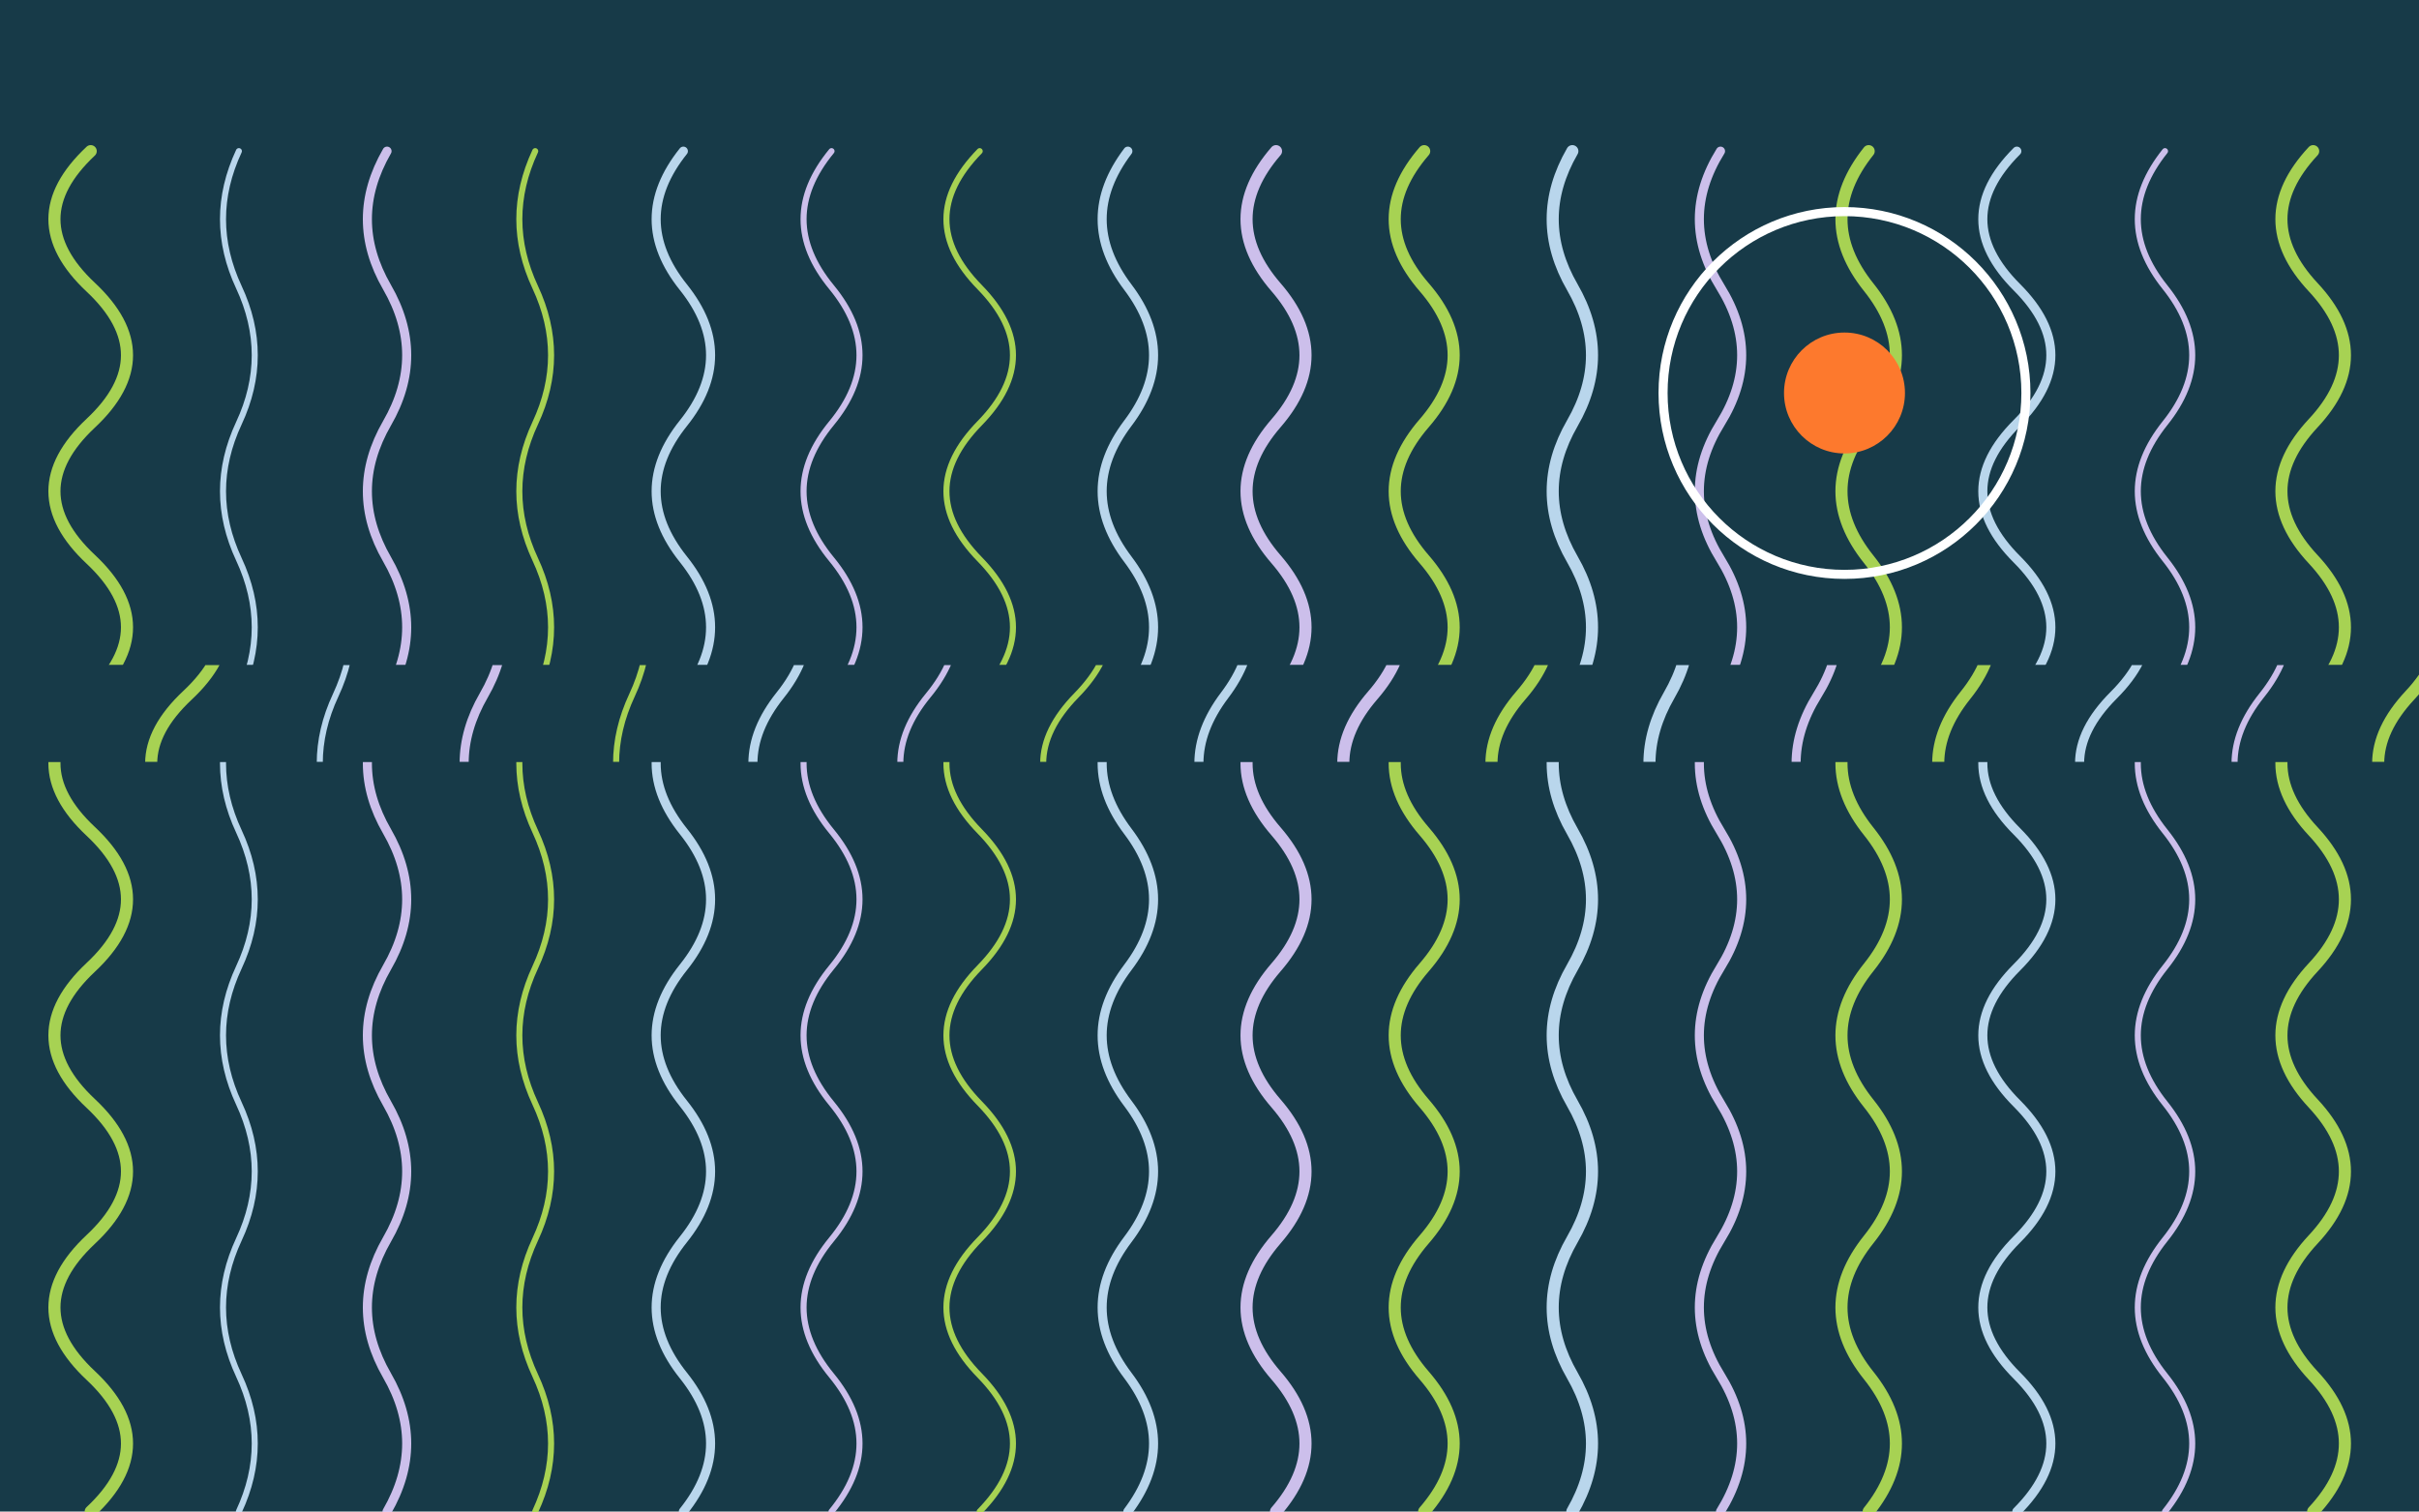
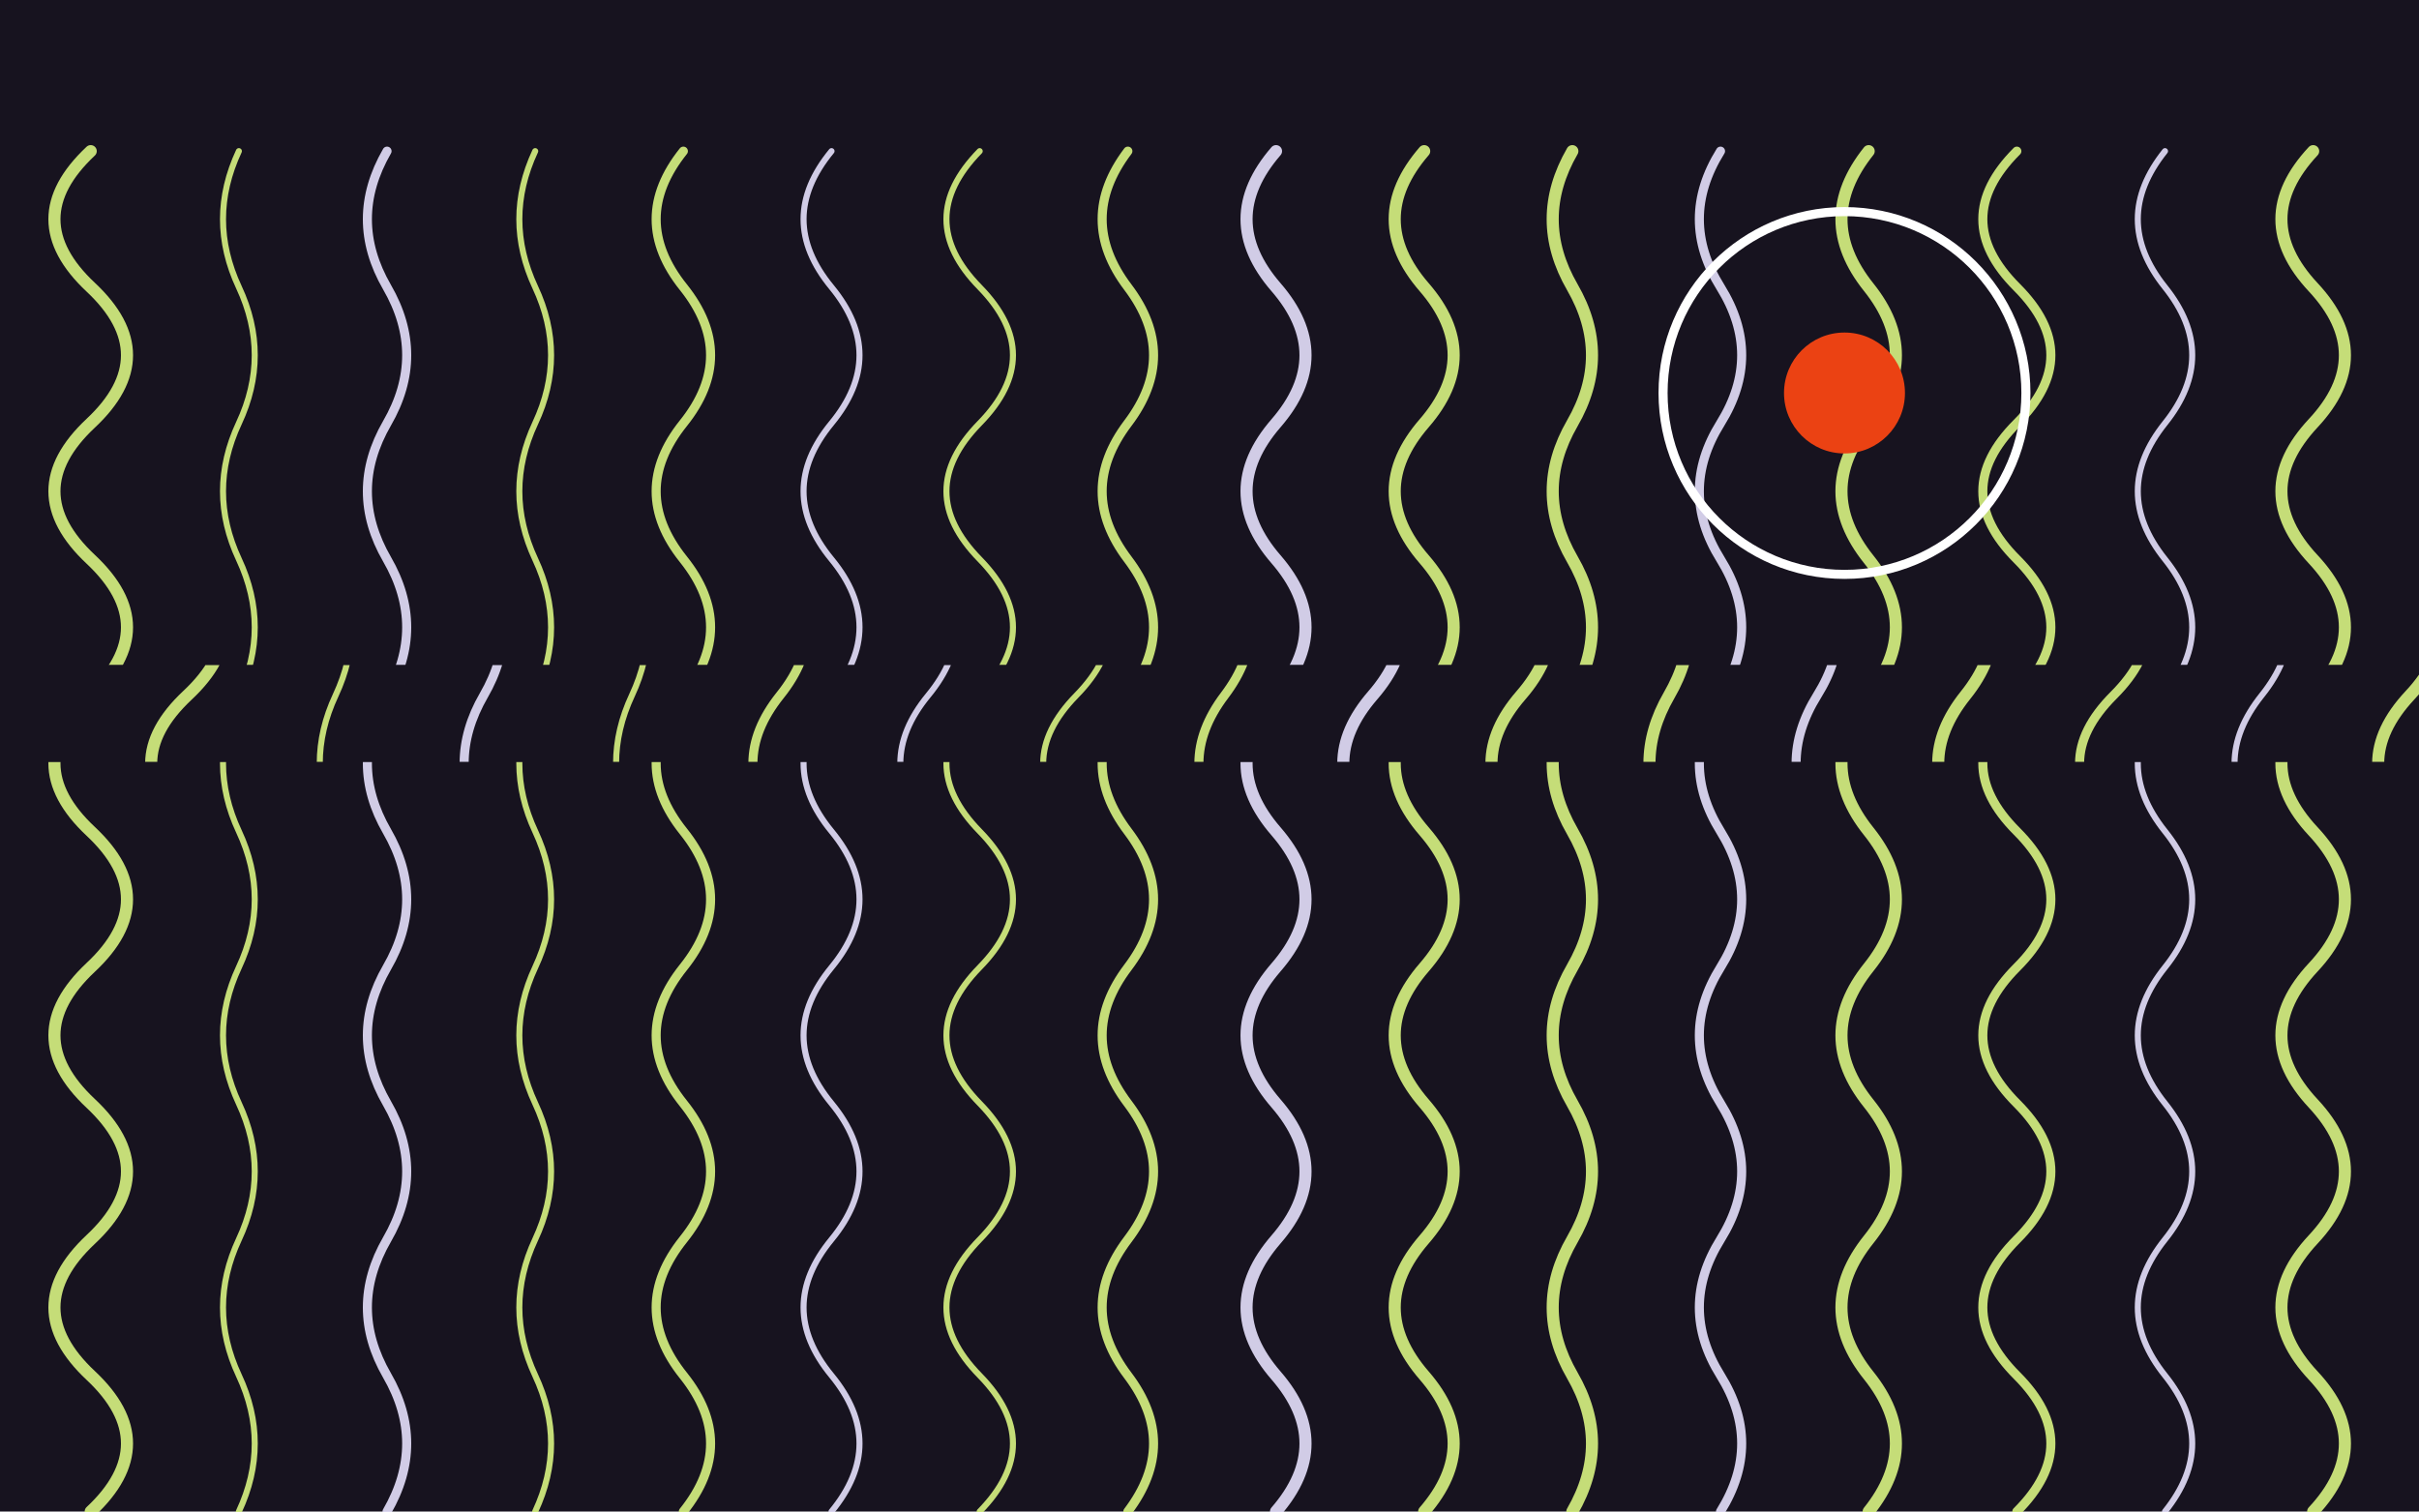
<svg xmlns="http://www.w3.org/2000/svg" viewBox="0 0 1600 1000" width="1600" height="1000">
  <defs>
    <clipPath id="t">
      <rect width="1600" height="440" />
    </clipPath>
    <clipPath id="b">
      <rect y="504" width="1600" height="1000" />
    </clipPath>
    <clipPath id="m">
      <rect y="440" width="1600" height="64" />
    </clipPath>
    <g id="art">
-       <path d="M60 1000 Q 108 955, 60 910 Q 12 865, 60 820 Q 108 775, 60 730 Q 12 685, 60 640 Q 108 595, 60 550 Q 12 505, 60 460 Q 108 415, 60 370 Q 12 325, 60 280 Q 108 235, 60 190 Q 12 145, 60 100 " fill="none" stroke="#b7e255" stroke-width="8" stroke-linecap="round" stroke-opacity=".9" />
-       <path d="M158 1000 Q 179 955, 158 910 Q 137 865, 158 820 Q 179 775, 158 730 Q 137 685, 158 640 Q 179 595, 158 550 Q 137 505, 158 460 Q 179 415, 158 370 Q 137 325, 158 280 Q 179 235, 158 190 Q 137 145, 158 100 " fill="none" stroke="#cbe7fe" stroke-width="4" stroke-linecap="round" stroke-opacity=".9" />
-       <path d="M256 1000 Q 282 955, 256 910 Q 230 865, 256 820 Q 282 775, 256 730 Q 230 685, 256 640 Q 282 595, 256 550 Q 230 505, 256 460 Q 282 415, 256 370 Q 230 325, 256 280 Q 282 235, 256 190 Q 230 145, 256 100 " fill="none" stroke="#e0cdfd" stroke-width="6" stroke-linecap="round" stroke-opacity=".9" />
-       <path d="M354 1000 Q 375 955, 354 910 Q 333 865, 354 820 Q 375 775, 354 730 Q 333 685, 354 640 Q 375 595, 354 550 Q 333 505, 354 460 Q 375 415, 354 370 Q 333 325, 354 280 Q 375 235, 354 190 Q 333 145, 354 100 " fill="none" stroke="#b7e255" stroke-width="4" stroke-linecap="round" stroke-opacity=".9" />
-       <path d="M452 1000 Q 488 955, 452 910 Q 416 865, 452 820 Q 488 775, 452 730 Q 416 685, 452 640 Q 488 595, 452 550 Q 416 505, 452 460 Q 488 415, 452 370 Q 416 325, 452 280 Q 488 235, 452 190 Q 416 145, 452 100 " fill="none" stroke="#cbe7fe" stroke-width="6" stroke-linecap="round" stroke-opacity=".9" />
-       <path d="M550 1000 Q 587 955, 550 910 Q 513 865, 550 820 Q 587 775, 550 730 Q 513 685, 550 640 Q 587 595, 550 550 Q 513 505, 550 460 Q 587 415, 550 370 Q 513 325, 550 280 Q 587 235, 550 190 Q 513 145, 550 100 " fill="none" stroke="#e0cdfd" stroke-width="4" stroke-linecap="round" stroke-opacity=".9" />
-       <path d="M648 1000 Q 692 955, 648 910 Q 604 865, 648 820 Q 692 775, 648 730 Q 604 685, 648 640 Q 692 595, 648 550 Q 604 505, 648 460 Q 692 415, 648 370 Q 604 325, 648 280 Q 692 235, 648 190 Q 604 145, 648 100 " fill="none" stroke="#b7e255" stroke-width="4" stroke-linecap="round" stroke-opacity=".9" />
-       <path d="M746 1000 Q 780 955, 746 910 Q 712 865, 746 820 Q 780 775, 746 730 Q 712 685, 746 640 Q 780 595, 746 550 Q 712 505, 746 460 Q 780 415, 746 370 Q 712 325, 746 280 Q 780 235, 746 190 Q 712 145, 746 100 " fill="none" stroke="#cbe7fe" stroke-width="6" stroke-linecap="round" stroke-opacity=".9" />
-       <path d="M844 1000 Q 883 955, 844 910 Q 805 865, 844 820 Q 883 775, 844 730 Q 805 685, 844 640 Q 883 595, 844 550 Q 805 505, 844 460 Q 883 415, 844 370 Q 805 325, 844 280 Q 883 235, 844 190 Q 805 145, 844 100 " fill="none" stroke="#e0cdfd" stroke-width="8" stroke-linecap="round" stroke-opacity=".9" />
-       <path d="M942 1000 Q 981 955, 942 910 Q 903 865, 942 820 Q 981 775, 942 730 Q 903 685, 942 640 Q 981 595, 942 550 Q 903 505, 942 460 Q 981 415, 942 370 Q 903 325, 942 280 Q 981 235, 942 190 Q 903 145, 942 100 " fill="none" stroke="#b7e255" stroke-width="8" stroke-linecap="round" stroke-opacity=".9" />
-       <path d="M1040 1000 Q 1066 955, 1040 910 Q 1014 865, 1040 820 Q 1066 775, 1040 730 Q 1014 685, 1040 640 Q 1066 595, 1040 550 Q 1014 505, 1040 460 Q 1066 415, 1040 370 Q 1014 325, 1040 280 Q 1066 235, 1040 190 Q 1014 145, 1040 100 " fill="none" stroke="#cbe7fe" stroke-width="8" stroke-linecap="round" stroke-opacity=".9" />
-       <path d="M1138 1000 Q 1166 955, 1138 910 Q 1110 865, 1138 820 Q 1166 775, 1138 730 Q 1110 685, 1138 640 Q 1166 595, 1138 550 Q 1110 505, 1138 460 Q 1166 415, 1138 370 Q 1110 325, 1138 280 Q 1166 235, 1138 190 Q 1110 145, 1138 100 " fill="none" stroke="#e0cdfd" stroke-width="6" stroke-linecap="round" stroke-opacity=".9" />
-       <path d="M1236 1000 Q 1272 955, 1236 910 Q 1200 865, 1236 820 Q 1272 775, 1236 730 Q 1200 685, 1236 640 Q 1272 595, 1236 550 Q 1200 505, 1236 460 Q 1272 415, 1236 370 Q 1200 325, 1236 280 Q 1272 235, 1236 190 Q 1200 145, 1236 100 " fill="none" stroke="#b7e255" stroke-width="8" stroke-linecap="round" stroke-opacity=".9" />
-       <path d="M1334 1000 Q 1379 955, 1334 910 Q 1289 865, 1334 820 Q 1379 775, 1334 730 Q 1289 685, 1334 640 Q 1379 595, 1334 550 Q 1289 505, 1334 460 Q 1379 415, 1334 370 Q 1289 325, 1334 280 Q 1379 235, 1334 190 Q 1289 145, 1334 100 " fill="none" stroke="#cbe7fe" stroke-width="6" stroke-linecap="round" stroke-opacity=".9" />
-       <path d="M1432 1000 Q 1468 955, 1432 910 Q 1396 865, 1432 820 Q 1468 775, 1432 730 Q 1396 685, 1432 640 Q 1468 595, 1432 550 Q 1396 505, 1432 460 Q 1468 415, 1432 370 Q 1396 325, 1432 280 Q 1468 235, 1432 190 Q 1396 145, 1432 100 " fill="none" stroke="#e0cdfd" stroke-width="4" stroke-linecap="round" stroke-opacity=".9" />
-       <path d="M1530 1000 Q 1572 955, 1530 910 Q 1488 865, 1530 820 Q 1572 775, 1530 730 Q 1488 685, 1530 640 Q 1572 595, 1530 550 Q 1488 505, 1530 460 Q 1572 415, 1530 370 Q 1488 325, 1530 280 Q 1572 235, 1530 190 Q 1488 145, 1530 100 " fill="none" stroke="#b7e255" stroke-width="8" stroke-linecap="round" stroke-opacity=".9" />
+       <path d="M60 1000 Q 108 955, 60 910 Q 12 865, 60 820 Q 108 775, 60 730 Q 12 685, 60 640 Q 108 595, 60 550 Q 12 505, 60 460 Q 108 415, 60 370 Q 12 325, 60 280 Q 108 235, 60 190 Q 12 145, 60 100 " fill="none" stroke="#d8f382" stroke-width="8" stroke-linecap="round" stroke-opacity=".9" />
+       <path d="M158 1000 Q 179 955, 158 910 Q 137 865, 158 820 Q 179 775, 158 730 Q 137 685, 158 640 Q 179 595, 158 550 Q 137 505, 158 460 Q 179 415, 158 370 Q 137 325, 158 280 Q 179 235, 158 190 Q 137 145, 158 100 " fill="none" stroke="#d8f382" stroke-width="4" stroke-linecap="round" stroke-opacity=".9" />
+       <path d="M256 1000 Q 282 955, 256 910 Q 230 865, 256 820 Q 282 775, 256 730 Q 230 685, 256 640 Q 282 595, 256 550 Q 230 505, 256 460 Q 282 415, 256 370 Q 230 325, 256 280 Q 282 235, 256 190 Q 230 145, 256 100 " fill="none" stroke="#e6e0fc" stroke-width="6" stroke-linecap="round" stroke-opacity=".9" />
+       <path d="M354 1000 Q 375 955, 354 910 Q 333 865, 354 820 Q 375 775, 354 730 Q 333 685, 354 640 Q 375 595, 354 550 Q 333 505, 354 460 Q 375 415, 354 370 Q 333 325, 354 280 Q 375 235, 354 190 Q 333 145, 354 100 " fill="none" stroke="#d8f382" stroke-width="4" stroke-linecap="round" stroke-opacity=".9" />
+       <path d="M452 1000 Q 488 955, 452 910 Q 416 865, 452 820 Q 488 775, 452 730 Q 416 685, 452 640 Q 488 595, 452 550 Q 416 505, 452 460 Q 488 415, 452 370 Q 416 325, 452 280 Q 488 235, 452 190 Q 416 145, 452 100 " fill="none" stroke="#d8f382" stroke-width="6" stroke-linecap="round" stroke-opacity=".9" />
+       <path d="M550 1000 Q 587 955, 550 910 Q 513 865, 550 820 Q 587 775, 550 730 Q 513 685, 550 640 Q 587 595, 550 550 Q 513 505, 550 460 Q 587 415, 550 370 Q 513 325, 550 280 Q 587 235, 550 190 Q 513 145, 550 100 " fill="none" stroke="#e6e0fc" stroke-width="4" stroke-linecap="round" stroke-opacity=".9" />
+       <path d="M648 1000 Q 692 955, 648 910 Q 604 865, 648 820 Q 692 775, 648 730 Q 604 685, 648 640 Q 692 595, 648 550 Q 604 505, 648 460 Q 692 415, 648 370 Q 604 325, 648 280 Q 692 235, 648 190 Q 604 145, 648 100 " fill="none" stroke="#d8f382" stroke-width="4" stroke-linecap="round" stroke-opacity=".9" />
+       <path d="M746 1000 Q 780 955, 746 910 Q 712 865, 746 820 Q 780 775, 746 730 Q 712 685, 746 640 Q 780 595, 746 550 Q 712 505, 746 460 Q 780 415, 746 370 Q 712 325, 746 280 Q 780 235, 746 190 Q 712 145, 746 100 " fill="none" stroke="#d8f382" stroke-width="6" stroke-linecap="round" stroke-opacity=".9" />
+       <path d="M844 1000 Q 883 955, 844 910 Q 805 865, 844 820 Q 883 775, 844 730 Q 805 685, 844 640 Q 883 595, 844 550 Q 805 505, 844 460 Q 883 415, 844 370 Q 805 325, 844 280 Q 883 235, 844 190 Q 805 145, 844 100 " fill="none" stroke="#e6e0fc" stroke-width="8" stroke-linecap="round" stroke-opacity=".9" />
+       <path d="M942 1000 Q 981 955, 942 910 Q 903 865, 942 820 Q 981 775, 942 730 Q 903 685, 942 640 Q 981 595, 942 550 Q 903 505, 942 460 Q 981 415, 942 370 Q 903 325, 942 280 Q 981 235, 942 190 Q 903 145, 942 100 " fill="none" stroke="#d8f382" stroke-width="8" stroke-linecap="round" stroke-opacity=".9" />
+       <path d="M1040 1000 Q 1066 955, 1040 910 Q 1014 865, 1040 820 Q 1066 775, 1040 730 Q 1014 685, 1040 640 Q 1066 595, 1040 550 Q 1014 505, 1040 460 Q 1066 415, 1040 370 Q 1014 325, 1040 280 Q 1066 235, 1040 190 Q 1014 145, 1040 100 " fill="none" stroke="#d8f382" stroke-width="8" stroke-linecap="round" stroke-opacity=".9" />
+       <path d="M1138 1000 Q 1166 955, 1138 910 Q 1110 865, 1138 820 Q 1166 775, 1138 730 Q 1110 685, 1138 640 Q 1166 595, 1138 550 Q 1110 505, 1138 460 Q 1166 415, 1138 370 Q 1110 325, 1138 280 Q 1166 235, 1138 190 Q 1110 145, 1138 100 " fill="none" stroke="#e6e0fc" stroke-width="6" stroke-linecap="round" stroke-opacity=".9" />
+       <path d="M1236 1000 Q 1272 955, 1236 910 Q 1200 865, 1236 820 Q 1272 775, 1236 730 Q 1200 685, 1236 640 Q 1272 595, 1236 550 Q 1200 505, 1236 460 Q 1272 415, 1236 370 Q 1200 325, 1236 280 Q 1272 235, 1236 190 Q 1200 145, 1236 100 " fill="none" stroke="#d8f382" stroke-width="8" stroke-linecap="round" stroke-opacity=".9" />
+       <path d="M1334 1000 Q 1379 955, 1334 910 Q 1289 865, 1334 820 Q 1379 775, 1334 730 Q 1289 685, 1334 640 Q 1379 595, 1334 550 Q 1289 505, 1334 460 Q 1379 415, 1334 370 Q 1289 325, 1334 280 Q 1379 235, 1334 190 Q 1289 145, 1334 100 " fill="none" stroke="#d8f382" stroke-width="6" stroke-linecap="round" stroke-opacity=".9" />
+       <path d="M1432 1000 Q 1468 955, 1432 910 Q 1396 865, 1432 820 Q 1468 775, 1432 730 Q 1396 685, 1432 640 Q 1468 595, 1432 550 Q 1396 505, 1432 460 Q 1468 415, 1432 370 Q 1396 325, 1432 280 Q 1468 235, 1432 190 Q 1396 145, 1432 100 " fill="none" stroke="#e6e0fc" stroke-width="4" stroke-linecap="round" stroke-opacity=".9" />
+       <path d="M1530 1000 Q 1572 955, 1530 910 Q 1488 865, 1530 820 Q 1572 775, 1530 730 Q 1488 685, 1530 640 Q 1572 595, 1530 550 Q 1488 505, 1530 460 Q 1572 415, 1530 370 Q 1488 325, 1530 280 Q 1572 235, 1530 190 Q 1488 145, 1530 100 " fill="none" stroke="#d8f382" stroke-width="8" stroke-linecap="round" stroke-opacity=".9" />
      <circle cx="1220" cy="260" r="120" fill="none" stroke="#ffffff" stroke-width="6" />
-       <circle cx="1220" cy="260" r="40" fill="#fd792d" />
+       <circle cx="1220" cy="260" r="40" fill="#eb4213" />
    </g>
  </defs>
-   <rect width="1600" height="1000" fill="#173a48" />
+   <rect width="1600" height="1000" fill="#17131f" />
  <use href="#art" clip-path="url(#t)" />
  <use href="#art" clip-path="url(#b)" />
-   <rect y="440" width="1600" height="64" fill="#173a48" />
+   <rect y="440" width="1600" height="64" fill="#17131f" />
  <g transform="translate(64 0)">
    <use href="#art" clip-path="url(#m)" />
  </g>
</svg>
